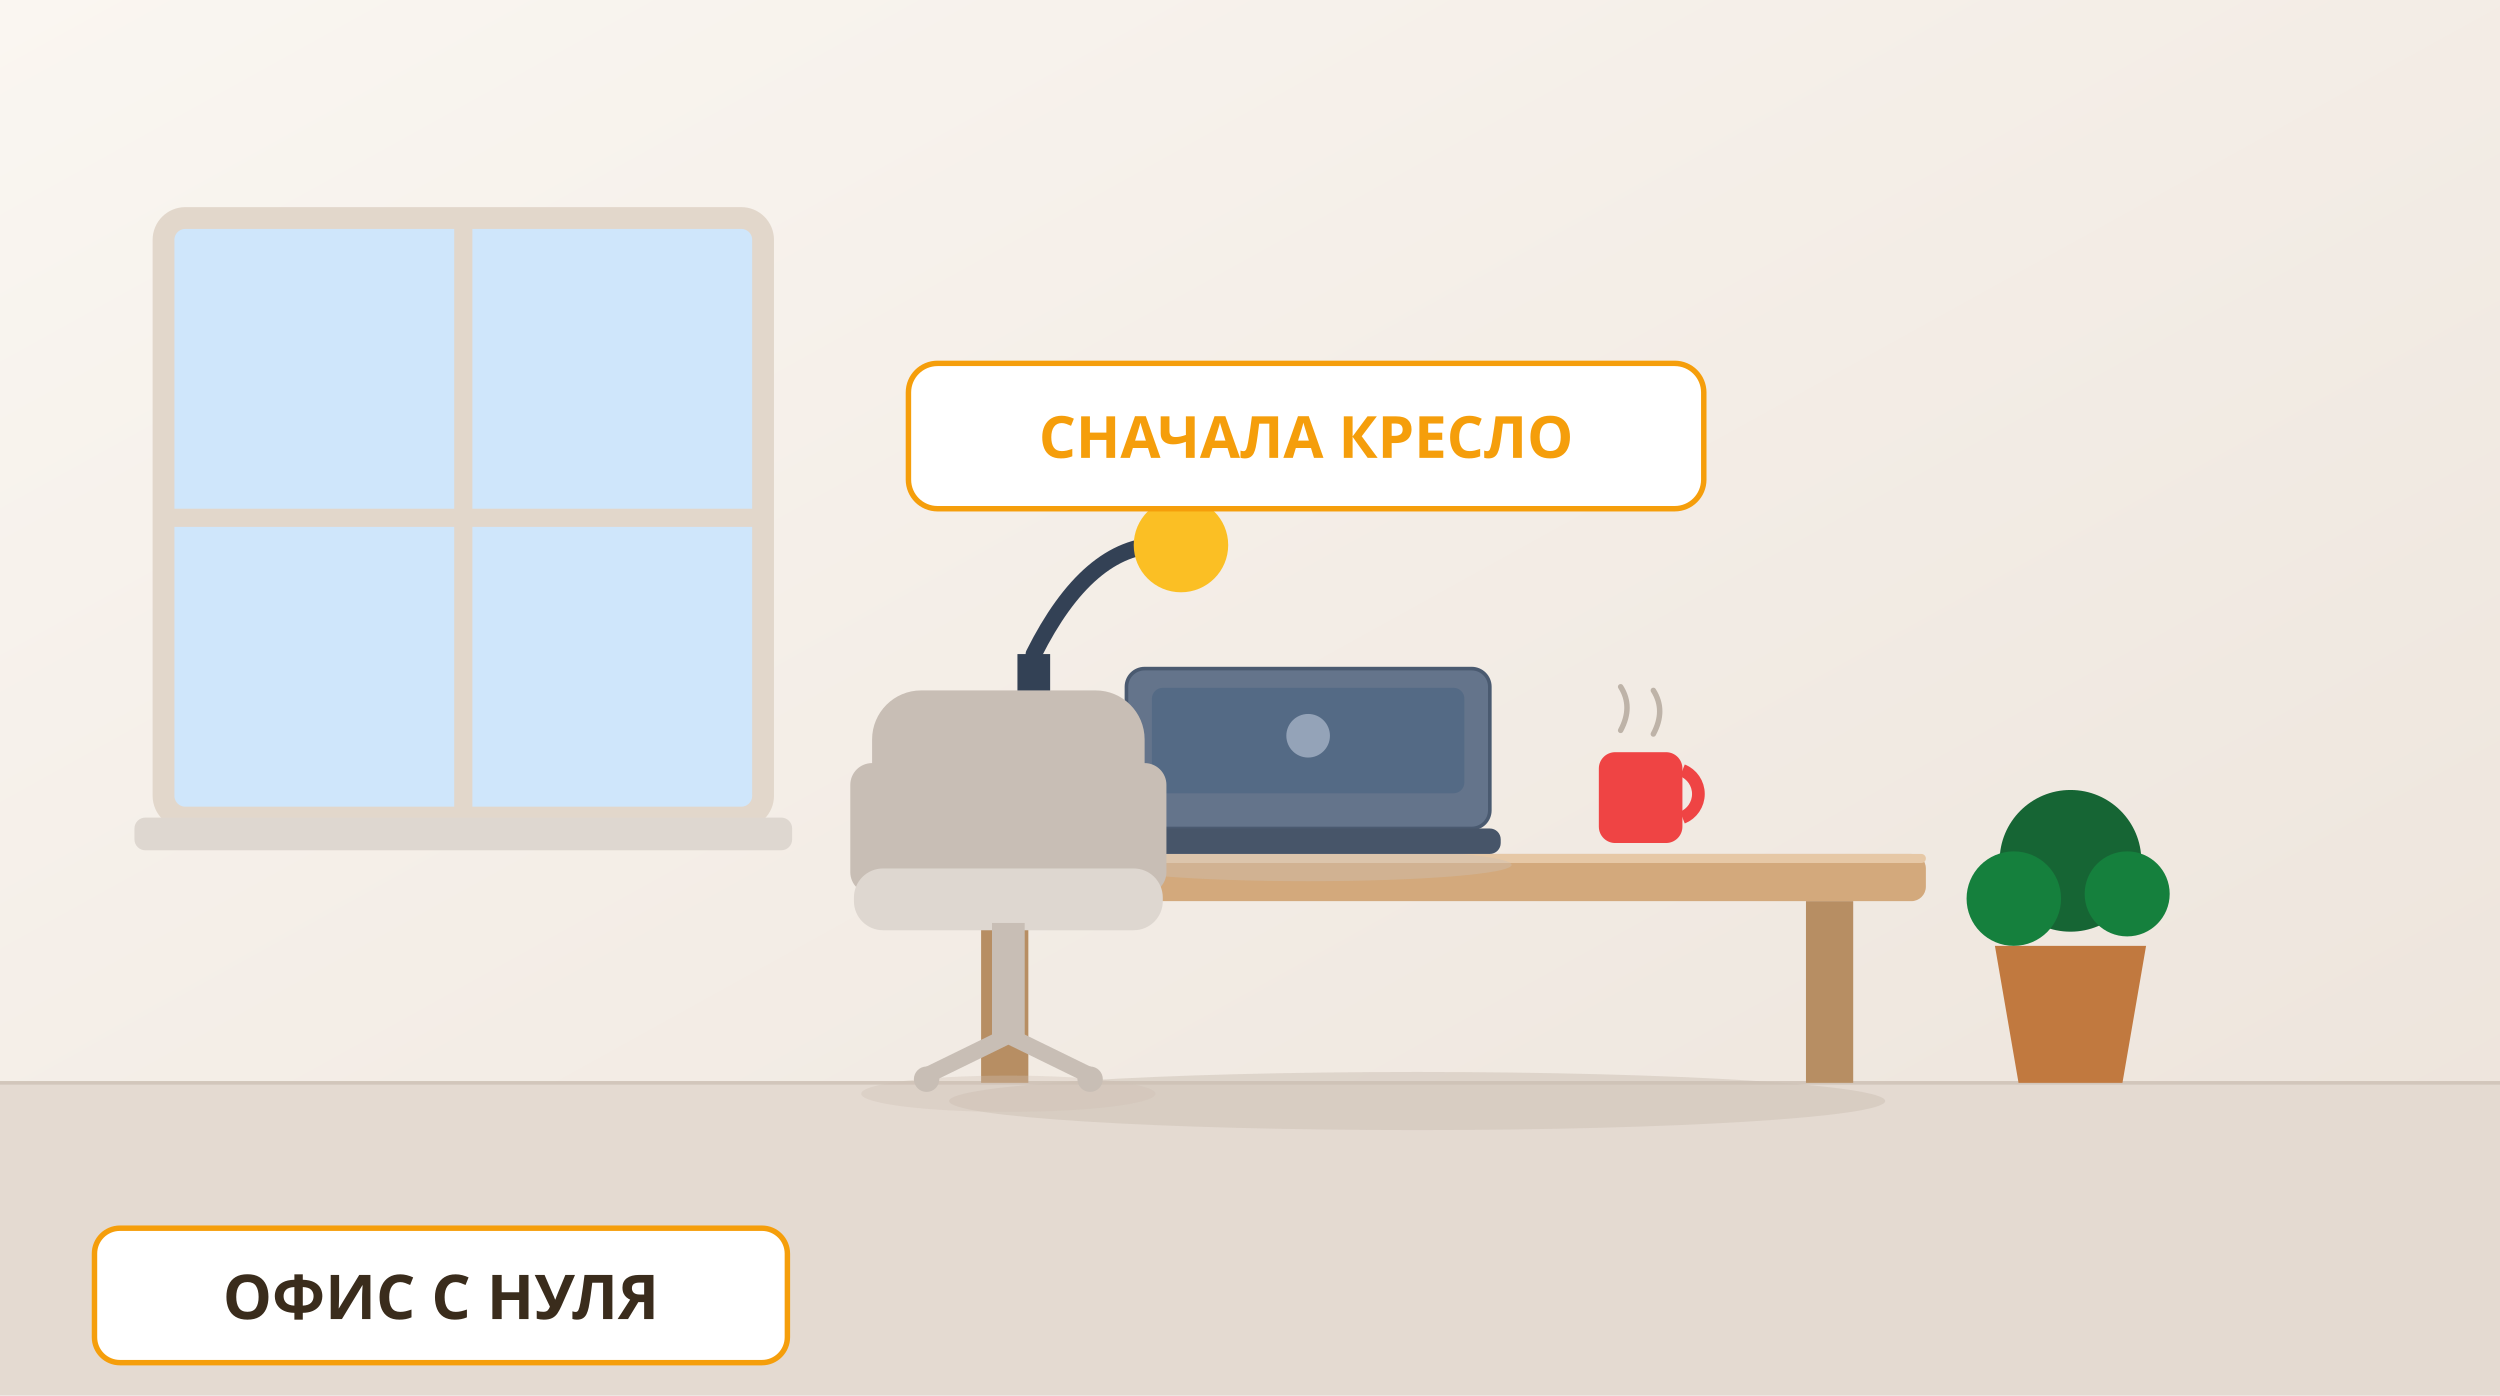
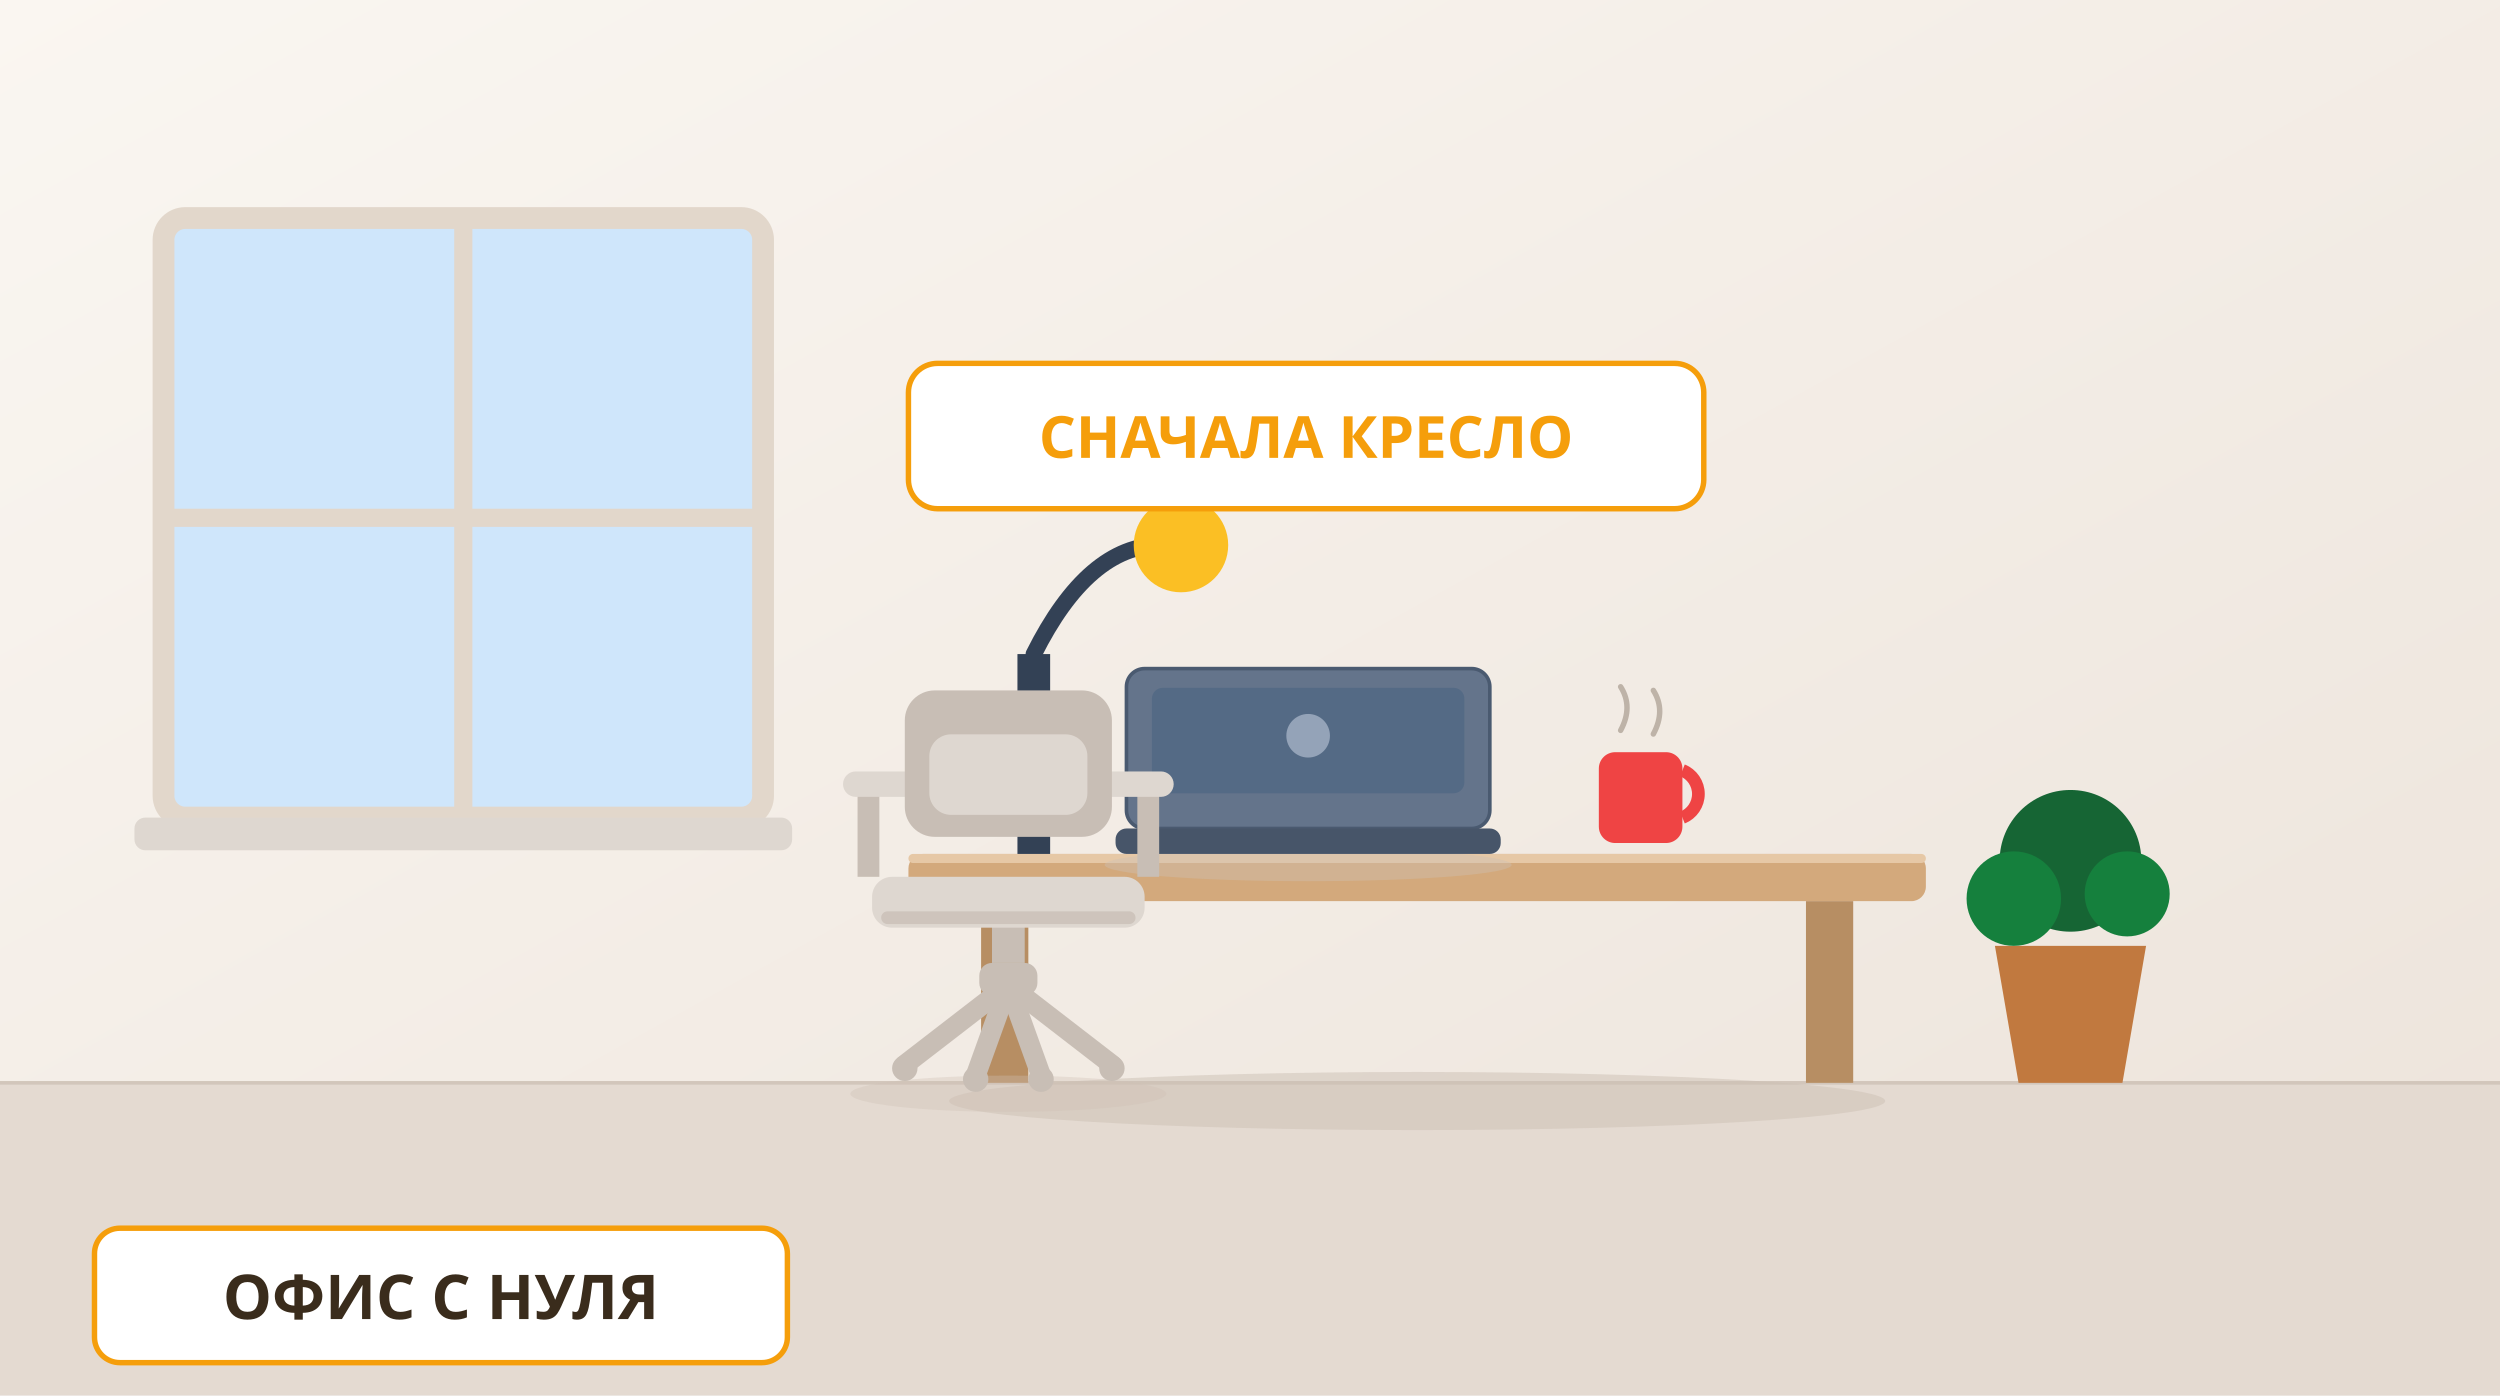
<svg xmlns="http://www.w3.org/2000/svg" viewBox="0 0 1376 768" width="1376" height="768">
  <defs>
    <linearGradient id="bg" x1="0%" y1="0%" x2="100%" y2="100%">
      <stop offset="0%" stop-color="#faf6f1" />
      <stop offset="100%" stop-color="#ece3da" />
    </linearGradient>
  </defs>
  <rect width="1376" height="768" fill="url(#bg)" />
  <rect x="0" y="596" width="1376" height="172" fill="#e4dad1" />
  <line x1="0" y1="596" x2="1376" y2="596" stroke="#d2c6bb" stroke-width="2" />
  <rect x="90" y="120" width="330" height="330" rx="12" fill="#cfe6fb" />
  <rect x="90" y="120" width="330" height="330" rx="12" fill="none" stroke="#e2d7cb" stroke-width="12" />
  <line x1="255" y1="120" x2="255" y2="450" stroke="#e2d7cb" stroke-width="10" />
  <line x1="90" y1="285" x2="420" y2="285" stroke="#e2d7cb" stroke-width="10" />
  <rect x="74" y="450" width="362" height="18" rx="6" fill="#ded7d0" />
  <ellipse cx="780" cy="606" rx="257.6" ry="16" fill="#cdc0b5" fill-opacity="0.5" />
  <rect x="500" y="470" width="560" height="26" rx="8" fill="#d3a97c" />
  <rect x="500" y="470" width="560" height="5" rx="2.5" fill="#e6c8a6" />
  <rect x="540" y="496" width="26" height="100" fill="#b78e63" />
  <rect x="994" y="496" width="26" height="100" fill="#b78e63" />
  <ellipse cx="720" cy="476" rx="112" ry="9" fill="#cdc0b5" fill-opacity="0.4" />
  <rect x="620" y="368" width="200" height="88" rx="10" fill="#64748b" stroke="#4a5a70" stroke-width="2" />
  <rect x="634" y="378.56" width="172" height="58.08" rx="6" fill="#546a85" />
  <circle cx="720" cy="404.96" r="12" fill="#94a3b8" />
  <rect x="614" y="456" width="212" height="14" rx="6" fill="#475569" />
  <rect x="880" y="414" width="46" height="50" rx="9" fill="#ef4444" />
  <path d="M926 424 a14 14 0 0 1 0 26" fill="none" stroke="#ef4444" stroke-width="7" />
  <path d="M892 402 q7 -13 0 -24 M910 404 q7 -13 0 -24" fill="none" stroke="#a89b8e" stroke-width="3" stroke-linecap="round" opacity="0.7" />
  <rect x="560" y="360" width="18" height="110" fill="#334155" />
  <path d="M569 360 q30 -60 70 -60" fill="none" stroke="#334155" stroke-width="9" stroke-linecap="round" />
  <circle cx="650" cy="300" r="26" fill="#fbbf24" />
-   <ellipse cx="555" cy="602" rx="81" ry="10" fill="#cdc0b5" fill-opacity="0.35" />
-   <rect x="480" y="380" width="150" height="104" rx="27" fill="#c8beb5" />
-   <rect x="468" y="420" width="24" height="72" rx="12" fill="#c8beb5" />
-   <rect x="618" y="420" width="24" height="72" rx="12" fill="#c8beb5" />
-   <rect x="470" y="478" width="170" height="34" rx="16" fill="#ded7d0" />
-   <rect x="546" y="508" width="18" height="64" fill="#c8beb5" />
-   <path d="M555 570 l-45 22 M555 570 l45 22" stroke="#c8beb5" stroke-width="9" stroke-linecap="round" />
-   <circle cx="510" cy="594" r="7" fill="#c8beb5" />
-   <circle cx="600" cy="594" r="7" fill="#c8beb5" />
+   <ellipse cx="555" cy="602" rx="87" ry="10" fill="#cdc0b5" fill-opacity="0.35" />
+   <g stroke="#c8beb5" stroke-width="11" stroke-linecap="round">
+     <line x1="555" y1="542" x2="498" y2="586" />
+     <line x1="555" y1="542" x2="612" y2="586" />
+     <line x1="555" y1="542" x2="537" y2="592" />
+     <line x1="555" y1="542" x2="573" y2="592" />
+   </g>
+   <circle cx="498" cy="588" r="7" fill="#c8beb5" />
+   <circle cx="612" cy="588" r="7" fill="#c8beb5" />
+   <circle cx="537" cy="594" r="7" fill="#c8beb5" />
+   <circle cx="573" cy="594" r="7" fill="#c8beb5" />
+   <rect x="539" y="530" width="32" height="18" rx="7" fill="#c8beb5" />
+   <rect x="546" y="504.6" width="18" height="25.4" fill="#c8beb5" />
+   <rect x="472" y="436.6" width="12" height="46" fill="#c8beb5" />
+   <rect x="626" y="436.6" width="12" height="46" fill="#c8beb5" />
+   <rect x="464" y="424.6" width="45" height="14" rx="7" fill="#ded7d0" />
+   <rect x="601" y="424.6" width="45" height="14" rx="7" fill="#ded7d0" />
+   <rect x="498" y="380" width="114" height="80.6" rx="16.5" fill="#c8beb5" />
+   <rect x="511.5" y="404.18" width="87" height="44.33" rx="12" fill="#ded7d0" />
+   <rect x="480" y="482.6" width="150" height="28" rx="11" fill="#ded7d0" />
+   <rect x="485" y="501.6" width="140" height="7" rx="3.5" fill="#c8beb5" opacity="0.75" />
  <g transform="translate(1150 596) scale(1.3)">
    <path d="M-30 0 l-10 -58 h64 l-10 58 z" fill="#c1793f" />
    <circle cx="-8" cy="-94" r="30" fill="#166534" />
    <circle cx="-32" cy="-78" r="20" fill="#15803d" />
    <circle cx="16" cy="-80" r="18" fill="#15803d" />
  </g>
  <rect x="500" y="200" width="437.76" height="80" rx="16" fill="#ffffff" stroke="#f59e0b" stroke-width="3" />
  <text x="718.88" y="252" font-family="system-ui, sans-serif" font-size="32" font-weight="800" fill="#f59e0b" text-anchor="middle">СНАЧАЛА КРЕСЛО</text>
  <rect x="52" y="676" width="381.38" height="74" rx="14" fill="#ffffff" stroke="#f59e0b" stroke-width="3" />
  <text x="242.69" y="726" font-family="system-ui, sans-serif" font-size="34" font-weight="800" fill="#3a2c1c" text-anchor="middle">ОФИС С НУЛЯ</text>
</svg>
